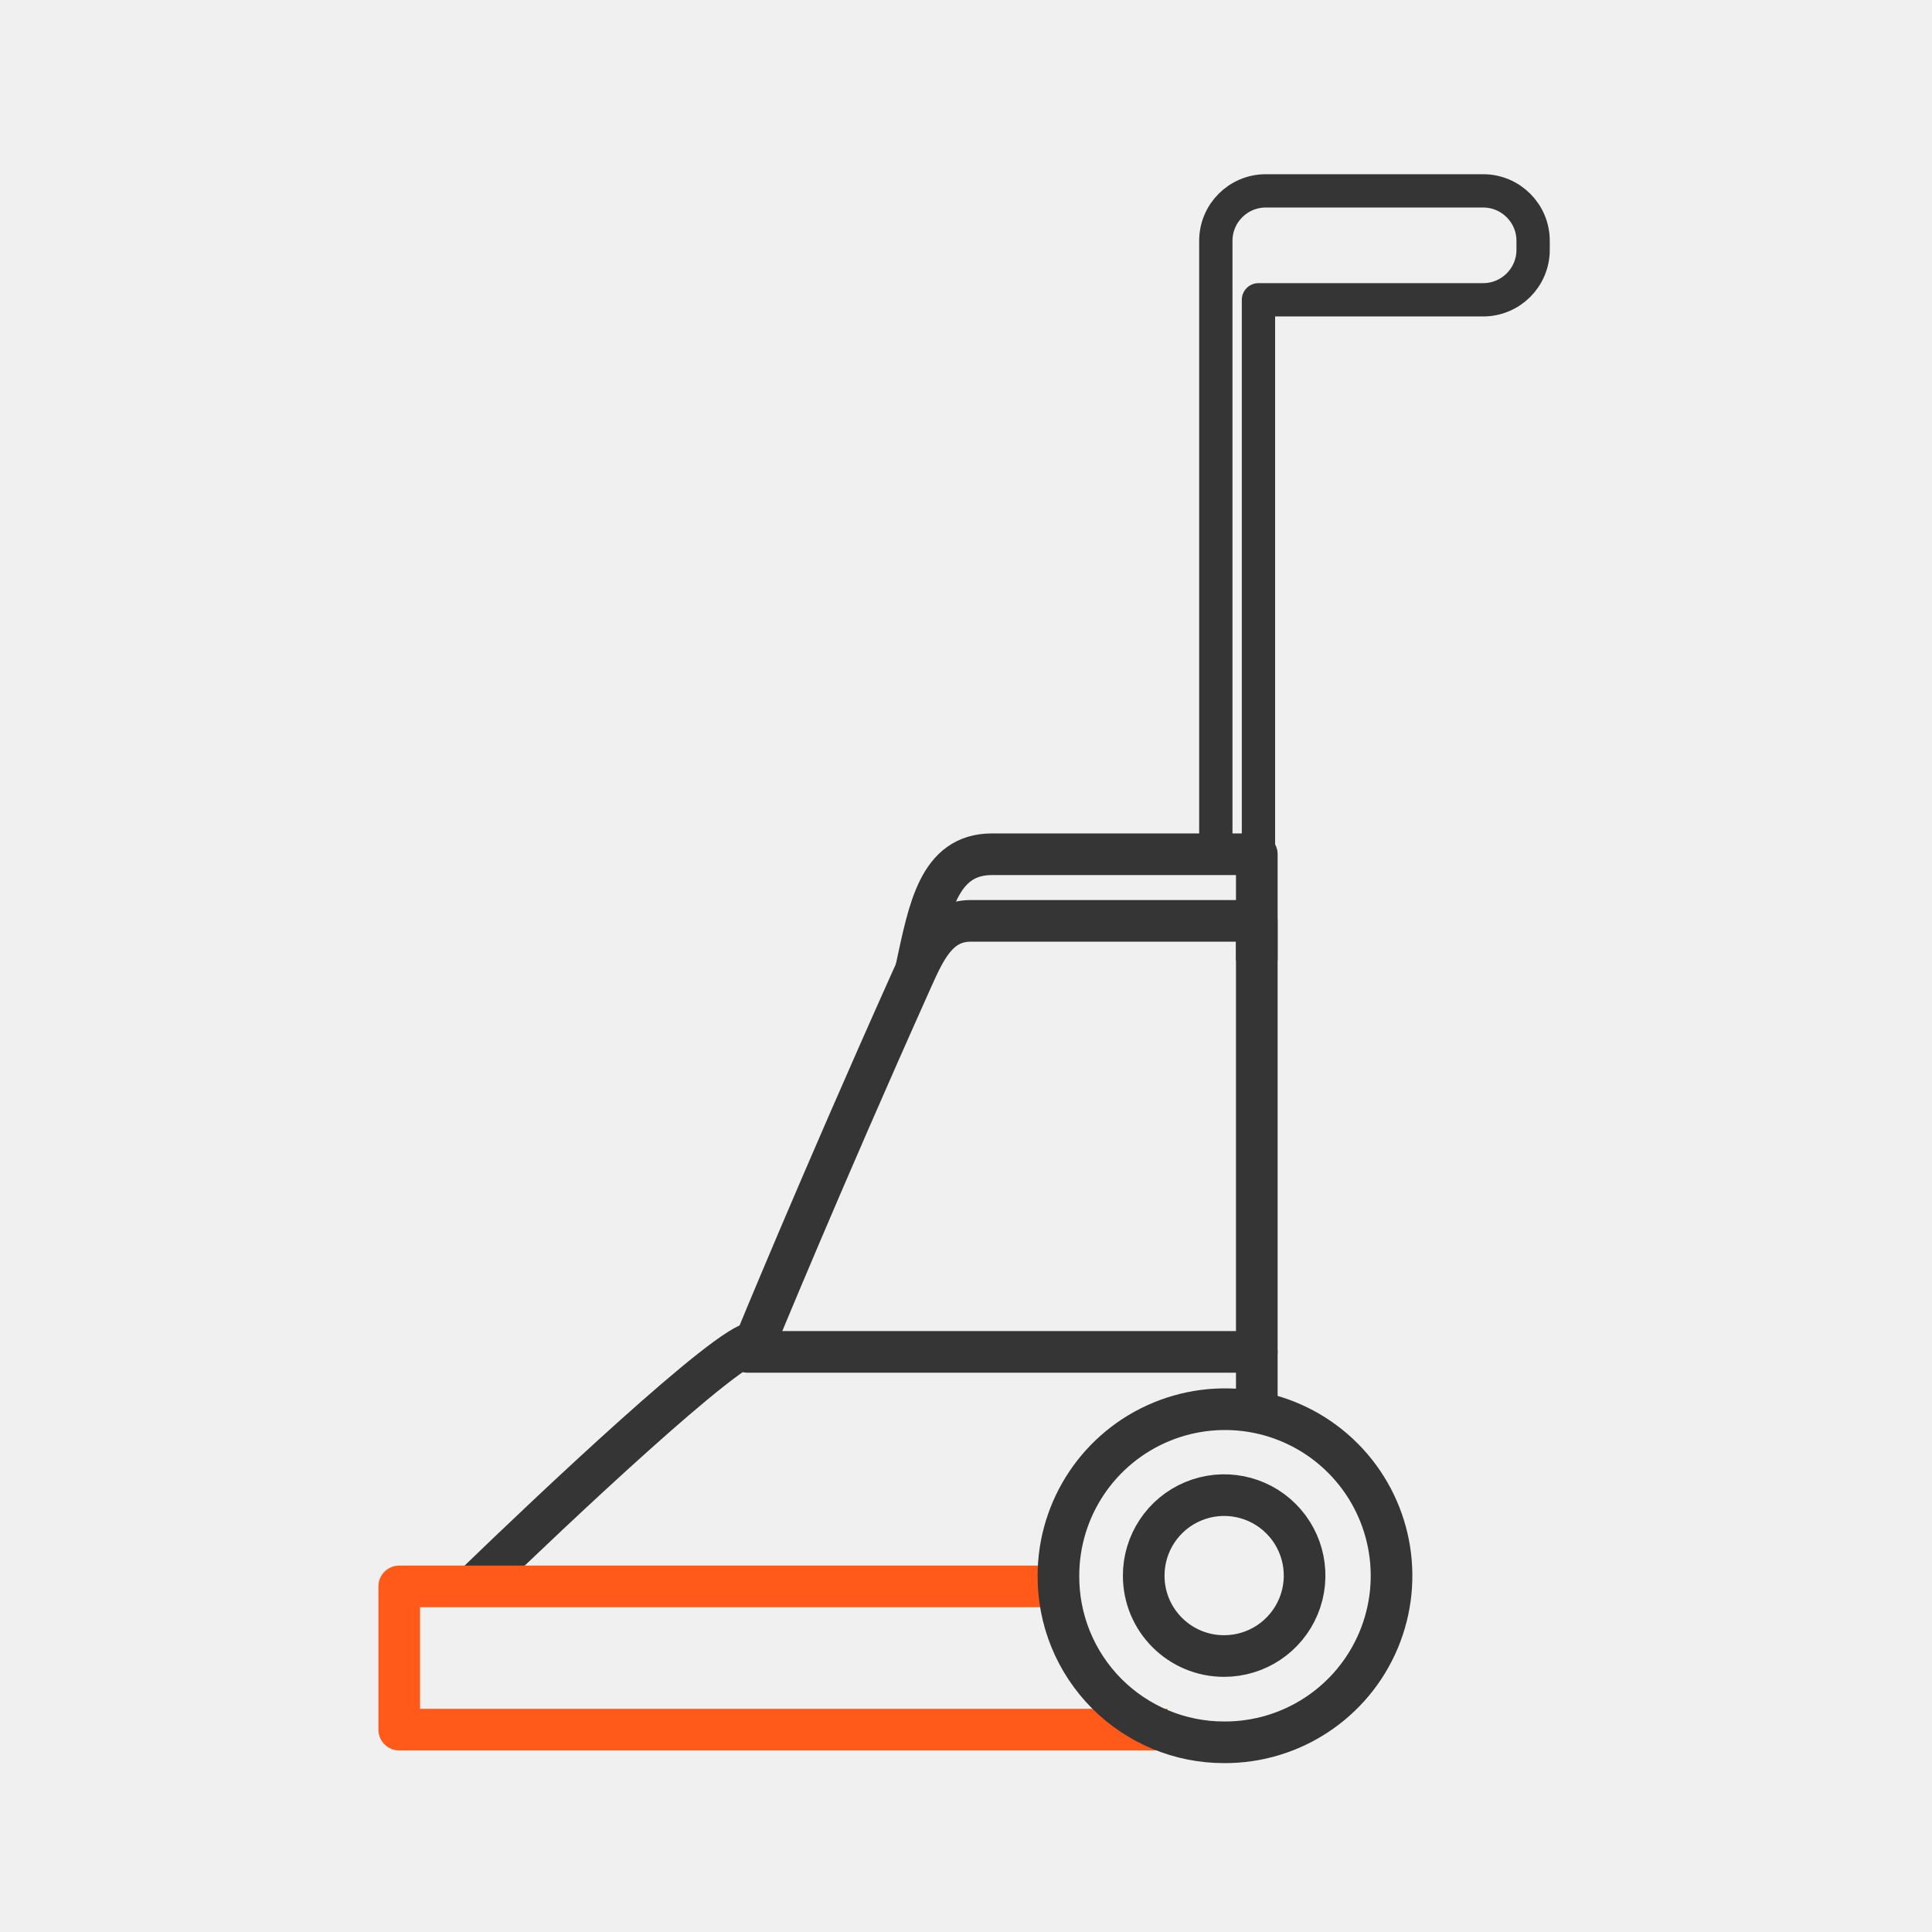
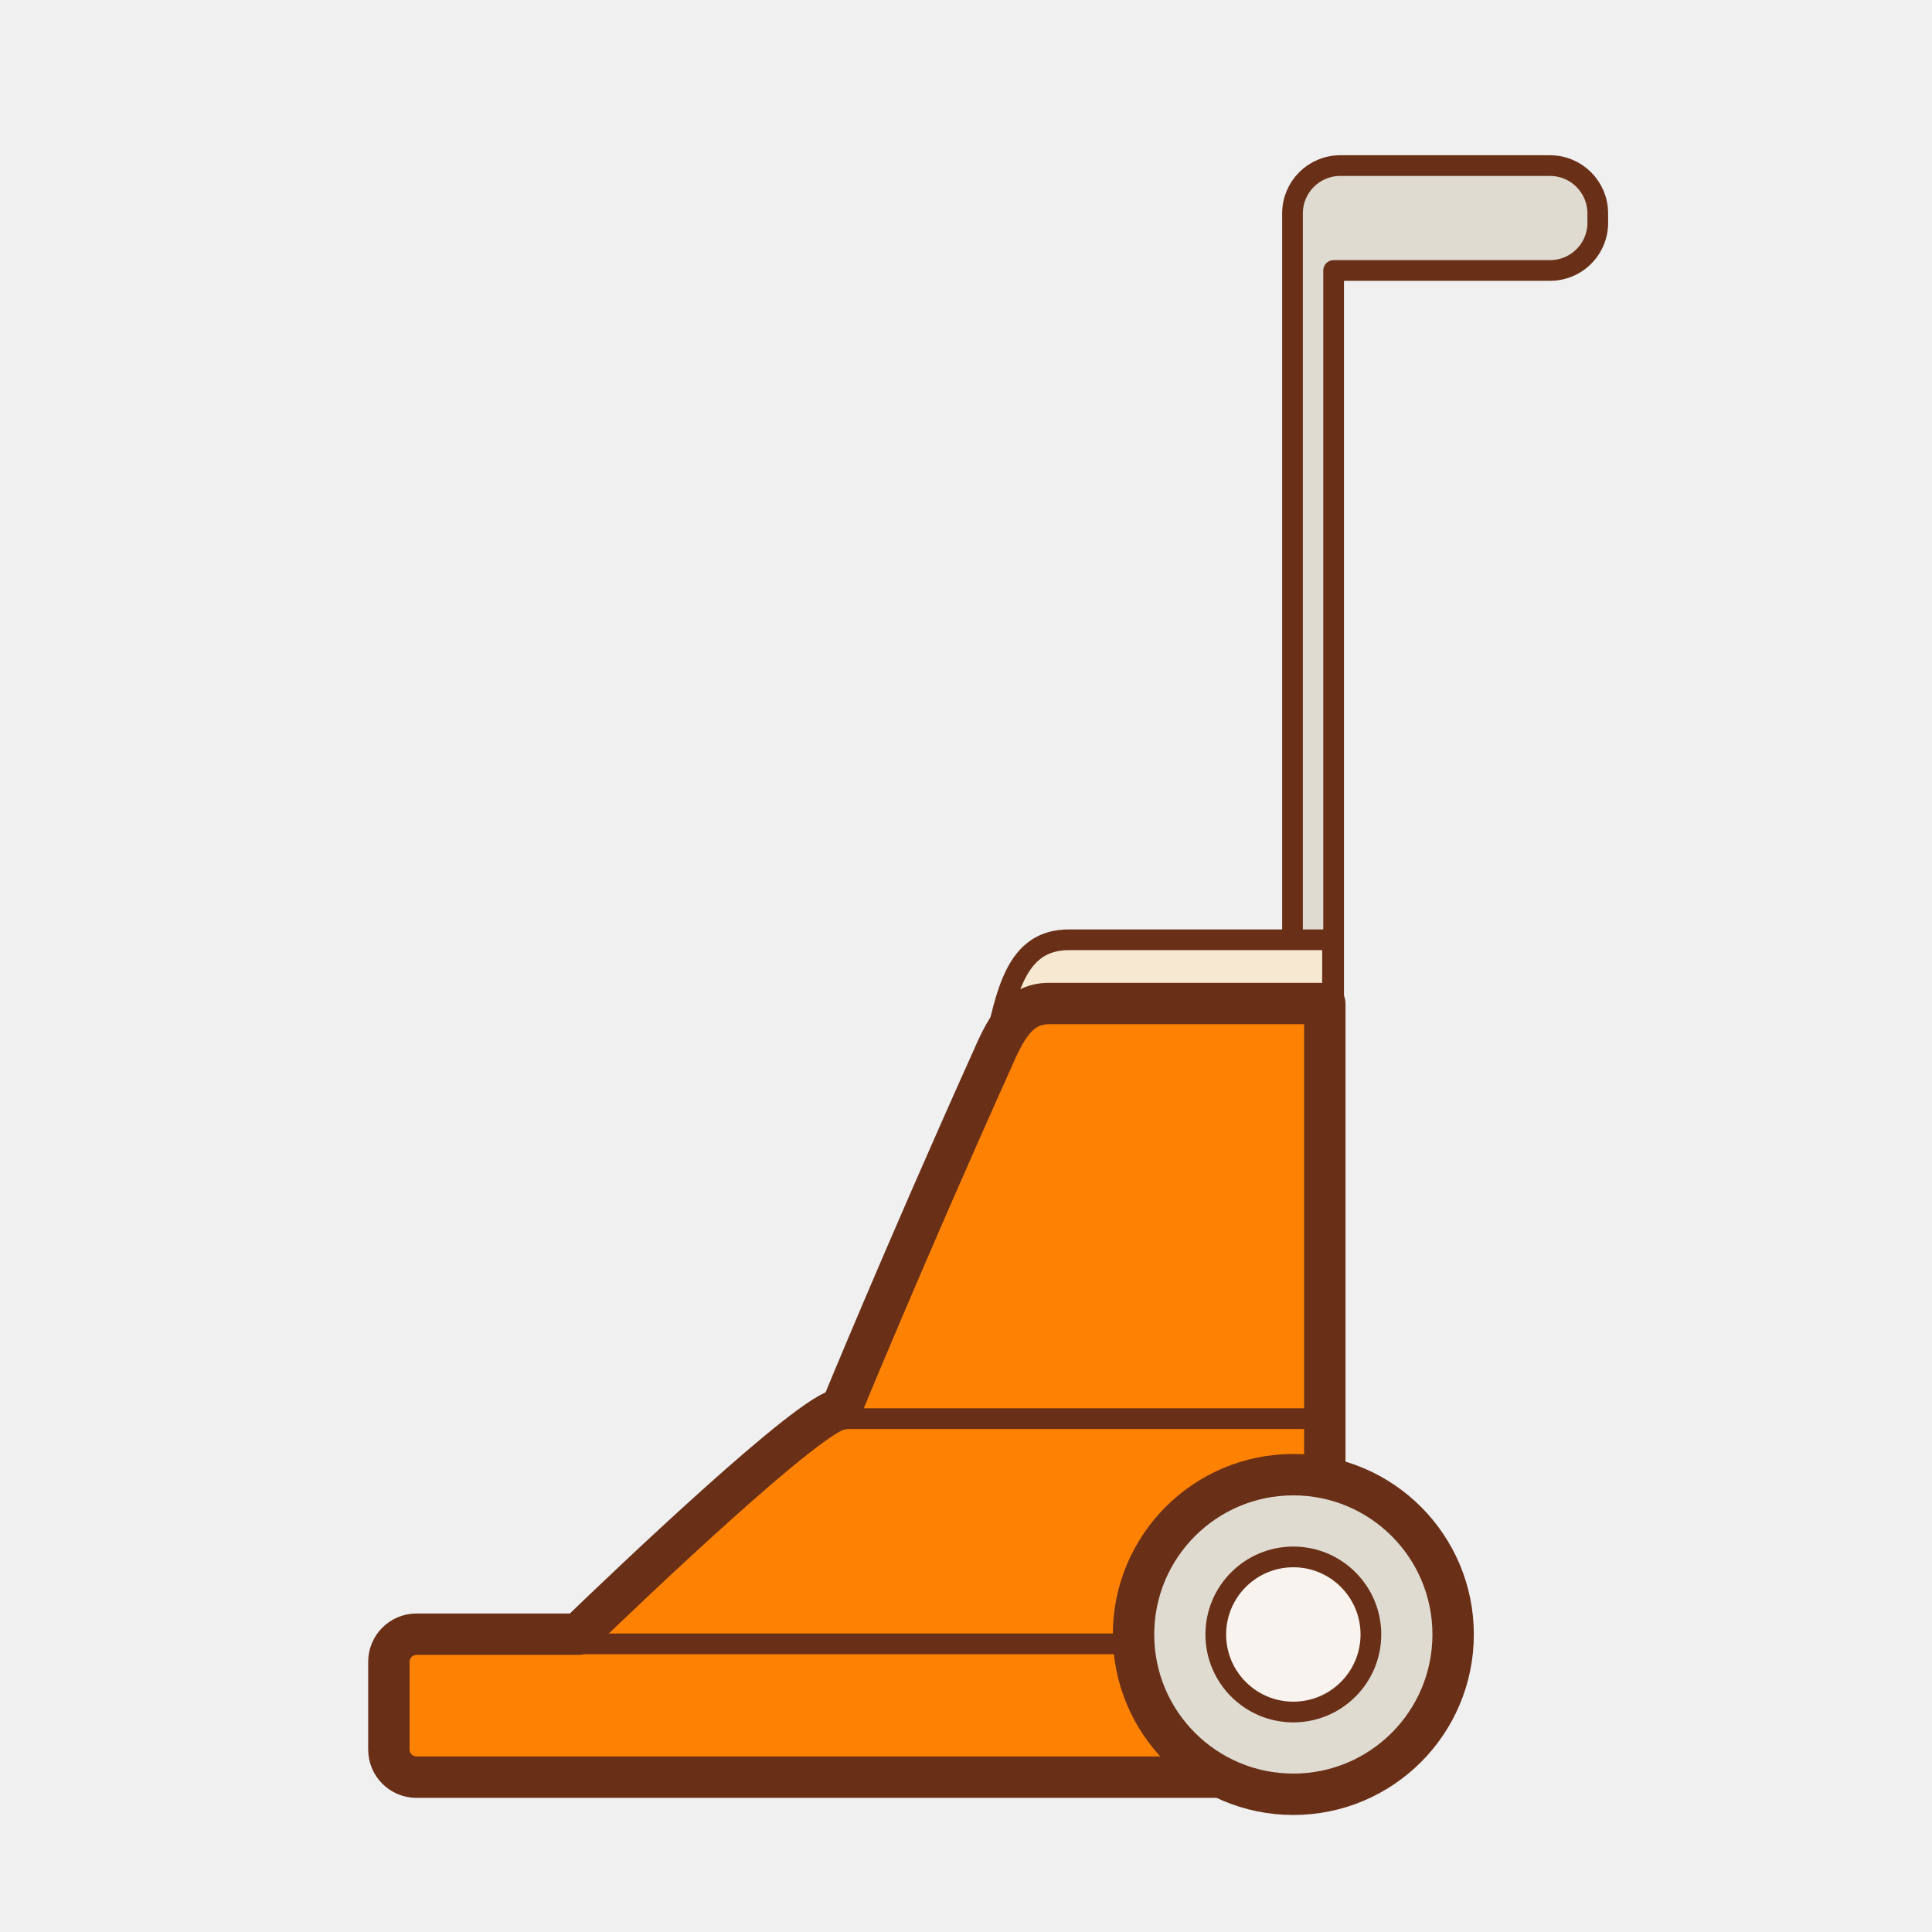
- <svg xmlns="http://www.w3.org/2000/svg" width="116" height="116" viewBox="0 0 116 116">
+ <svg xmlns="http://www.w3.org/2000/svg" width="70" height="70" viewBox="0 0 70 70">
  <g data-name="Слой 2">
    <g data-name="Слой 1">
-       <path fill="none" d="M0 0h116v116H0z" />
-       <path d="M75.56 61V18h13.49a3 3 0 0 0 3-3v-.54a3 3 0 0 0-3-3H76a3 3 0 0 0-3 3v36.2" fill="none" stroke="#353535" stroke-linejoin="round" stroke-width="2" />
-       <path d="M55 58.2c.78-3.59 1.34-6.91 4.56-6.91h15.9v6.37" fill="none" stroke="#353535" stroke-linejoin="round" stroke-width="2.5" />
-       <path d="M75.46 84.48V55.29H58.29c-2 0-2.76 1.77-3.57 3.57-5.49 12.25-9.38 21.73-9.38 21.73C43.79 80.59 33 90.8 28.66 95" fill="none" stroke="#353535" stroke-linejoin="round" stroke-width="2.5" />
-       <path fill="#fff" stroke="#353535" stroke-linecap="round" stroke-linejoin="round" stroke-width="2.5" d="M75.46 81.17H44.89" />
-       <path fill="none" stroke="#ff5a19" stroke-linejoin="round" stroke-width="2.5" d="M70.1 103.85H23.97v-8.6h39.28" />
-       <path d="M63.55 94.61a10 10 0 1 1 9.94 10 9.94 9.94 0 0 1-9.94-10z" fill="none" stroke="#353535" stroke-linejoin="round" stroke-width="2.5" />
-       <path d="M68.67 94.61a4.83 4.83 0 1 1 4.82 4.82 4.82 4.82 0 0 1-4.82-4.82z" fill="none" stroke="#353535" stroke-linejoin="round" stroke-width="2.5" />
+       <path fill="none" d="M0 0h70v70H0z" />
+       <path d="M56.16 6h-7.6a1.73 1.73 0 0 0-1.73 1.73V39.8h1.49v-30h7.85A1.73 1.73 0 0 0 57.89 8v-.28A1.73 1.73 0 0 0 56.16 6z" fill="#dfdbd1" stroke="#692f17" stroke-linejoin="round" stroke-width=".75" />
+       <path d="M36 38.05c.47-2.09.8-4 2.73-4h9.55v3.7" fill="#f7e8d2" stroke="#692f17" stroke-linejoin="round" stroke-width=".75" />
+       <path d="M48 54.23V36.36H38c-1.14 0-1.6 1-2.07 2.07-3.2 7.12-5.46 12.63-5.46 12.63-1 0-7.73 6.42-9.52 8.15h-5.86a1 1 0 0 0-1 1v3.18a1 1 0 0 0 1 1h30.78" fill="#fd8204" stroke="#692f17" stroke-linejoin="round" stroke-width="1.5" />
+       <path fill="none" stroke="#692f17" stroke-linecap="round" stroke-linejoin="round" stroke-width=".75" d="M48 51.4H30.22M20.96 59.56h20.78" />
+       <circle cx="46.86" cy="59.22" r="5.79" fill="#dfdbd1" stroke="#692f17" stroke-linejoin="round" stroke-width="1.5" />
+       <circle cx="46.86" cy="59.22" r="2.81" fill="#f8f3ee" stroke="#692f17" stroke-linecap="round" stroke-linejoin="round" stroke-width=".75" />
    </g>
  </g>
</svg>
